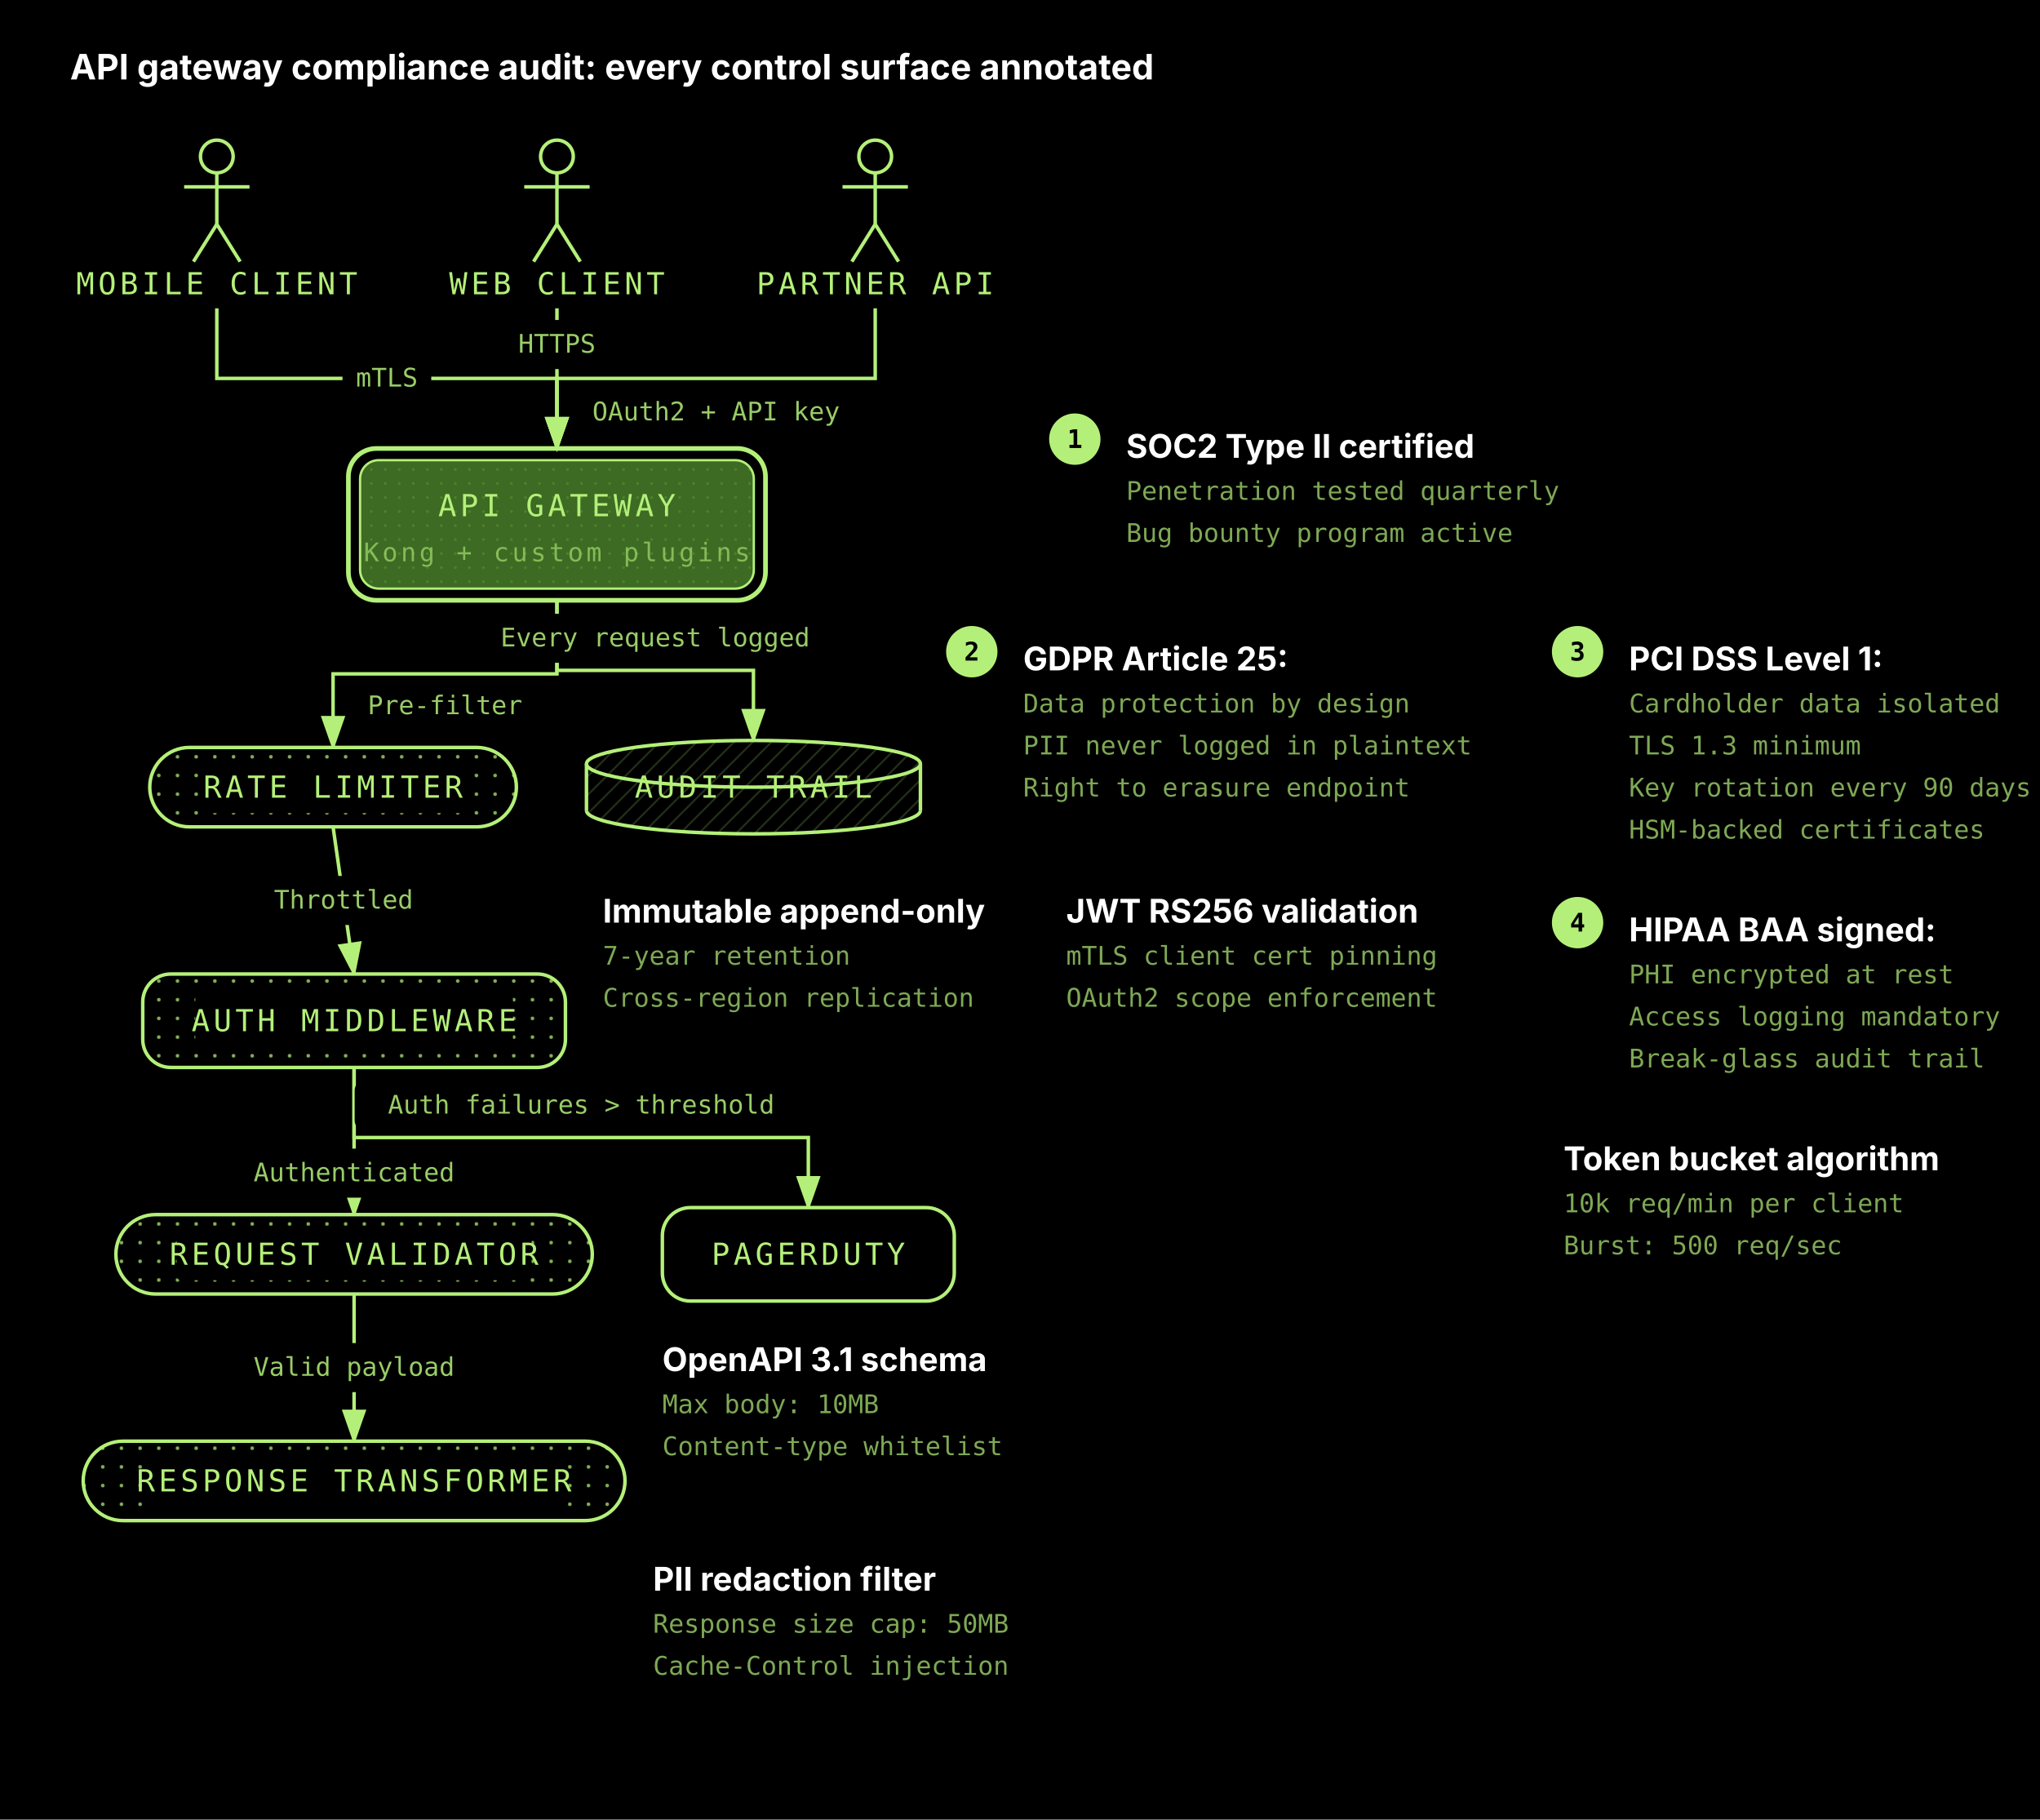
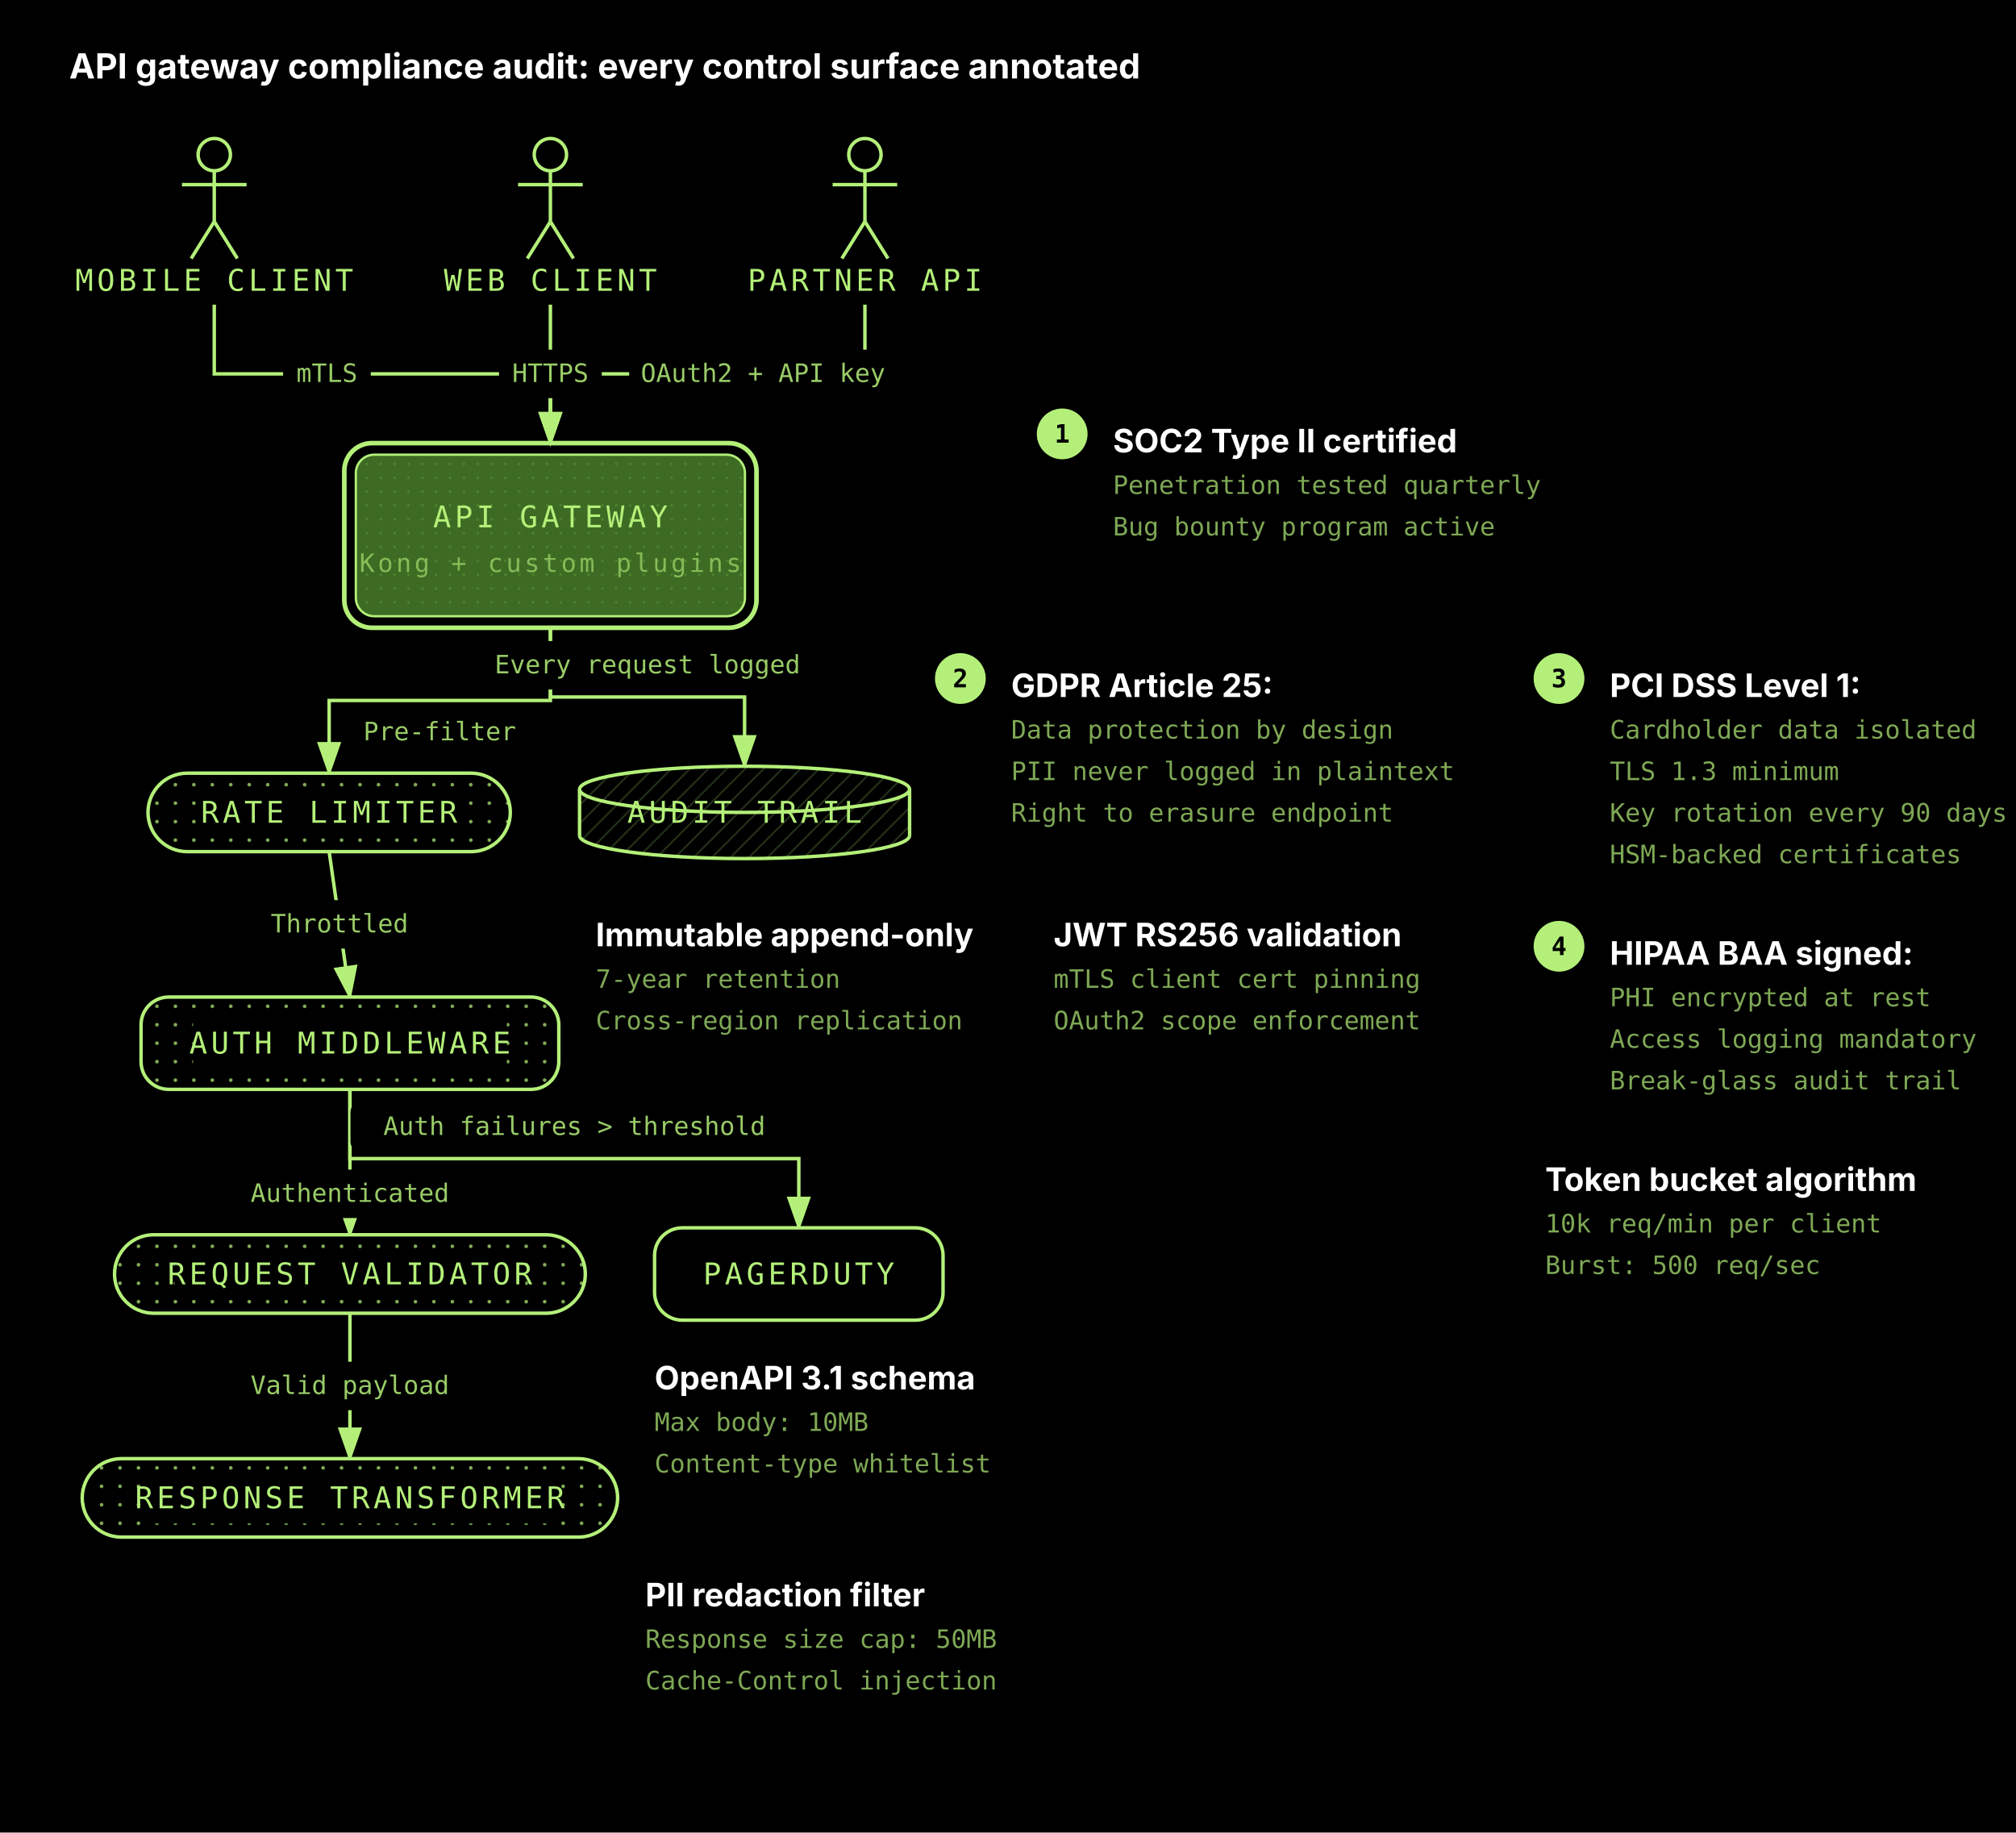
- <svg xmlns="http://www.w3.org/2000/svg" viewBox="0 0 873.52 779" width="873.52" height="779">
+ <svg xmlns="http://www.w3.org/2000/svg" viewBox="0 0 873.52 794" width="873.52" height="794">
  <defs>
    <pattern id="dotgrid" width="8" height="8" patternUnits="userSpaceOnUse">
      <rect width="8" height="8" fill="#000000" />
      <circle cx="4" cy="4" r="0.8" fill="#b4f079" opacity="0.7" />
    </pattern>
    <pattern id="crosshatch" width="8" height="8" patternUnits="userSpaceOnUse">
      <rect width="8" height="8" fill="#000000" />
      <path d="M0 8L8 0M-1 1L1 -1M7 9L9 7" stroke="#b4f079" stroke-width="0.8" opacity="0.2" />
    </pattern>
    <pattern id="hero" width="6" height="6" patternUnits="userSpaceOnUse">
      <rect width="6" height="6" fill="#3d6b23" />
      <circle cx="3" cy="3" r="0.6" fill="#5a9a35" opacity="0.5" />
    </pattern>
    <marker id="arrowhead" markerWidth="10" markerHeight="7" refX="9" refY="3.5" orient="auto" markerUnits="strokeWidth">
      <polygon points="0 0, 10 3.5, 0 7" fill="#b4f079" />
    </marker>
    <marker id="arrowhead-reverse" markerWidth="10" markerHeight="7" refX="1" refY="3.5" orient="auto" markerUnits="strokeWidth">
      <polygon points="10 0, 0 3.5, 10 7" fill="#b4f079" />
    </marker>
  </defs>
  <rect width="100%" height="100%" fill="#000000" />
  <g class="diagram">
    <text x="30" y="34" font-family="'Inter', 'Helvetica Neue', Arial, sans-serif" font-size="15" fill="#ffffff" font-weight="700">API gateway compliance audit: every control surface annotated</text>
    <polyline points="92.84,132 92.84,162 238.48,162 238.48,192" fill="none" stroke="#b4f079" stroke-width="1.5" marker-end="url(#arrowhead)" />
    <line x1="238.48" y1="132" x2="238.48" y2="192" stroke="#b4f079" stroke-width="1.5" marker-end="url(#arrowhead)" />
    <polyline points="374.76,132 374.76,162 238.48,162 238.48,192" fill="none" stroke="#b4f079" stroke-width="1.5" marker-end="url(#arrowhead)" />
-     <polyline points="238.48,257 238.48,288.5 142.62,288.5 142.62,320" fill="none" stroke="#b4f079" stroke-width="1.5" marker-end="url(#arrowhead)" />
-     <line x1="142.62" y1="354" x2="151.62" y2="417" stroke="#b4f079" stroke-width="1.5" marker-end="url(#arrowhead)" />
-     <line x1="151.62" y1="457" x2="151.62" y2="520" stroke="#b4f079" stroke-width="1.5" marker-end="url(#arrowhead)" />
-     <line x1="151.62" y1="554" x2="151.62" y2="617" stroke="#b4f079" stroke-width="1.5" marker-end="url(#arrowhead)" />
-     <polyline points="238.48,257 238.48,287 322.62,287 322.62,317" fill="none" stroke="#b4f079" stroke-width="1.5" marker-end="url(#arrowhead)" />
-     <polyline points="151.62,457 151.62,487 346.12,487 346.12,517" fill="none" stroke="#b4f079" stroke-width="1.5" marker-end="url(#arrowhead)" />
-     <rect x="146.66" y="151.5" width="38" height="21" rx="4" fill="#000000" />
-     <rect x="216.23" y="137" width="44.5" height="21" rx="4" fill="#000000" />
-     <rect x="248.62" y="166" width="116" height="21" rx="4" fill="#000000" />
-     <rect x="152.05" y="291.75" width="77" height="21" rx="4" fill="#000000" />
-     <rect x="111.87" y="375" width="70.5" height="21" rx="4" fill="#000000" />
-     <rect x="103.37" y="491.75" width="96.5" height="21" rx="4" fill="#000000" />
-     <rect x="103.37" y="575" width="96.5" height="21" rx="4" fill="#000000" />
-     <rect x="209.55" y="262.75" width="142" height="21" rx="4" fill="#000000" />
-     <rect x="151.87" y="462.75" width="194" height="21" rx="4" fill="#000000" />
+     <polyline points="238.48,272 238.48,303.5 142.62,303.5 142.62,335" fill="none" stroke="#b4f079" stroke-width="1.5" marker-end="url(#arrowhead)" />
+     <line x1="142.62" y1="369" x2="151.62" y2="432" stroke="#b4f079" stroke-width="1.5" marker-end="url(#arrowhead)" />
+     <line x1="151.62" y1="472" x2="151.62" y2="535" stroke="#b4f079" stroke-width="1.5" marker-end="url(#arrowhead)" />
+     <line x1="151.62" y1="569" x2="151.62" y2="632" stroke="#b4f079" stroke-width="1.5" marker-end="url(#arrowhead)" />
+     <polyline points="238.48,272 238.48,302 322.62,302 322.62,332" fill="none" stroke="#b4f079" stroke-width="1.5" marker-end="url(#arrowhead)" />
+     <polyline points="151.62,472 151.62,502 346.12,502 346.12,532" fill="none" stroke="#b4f079" stroke-width="1.5" marker-end="url(#arrowhead)" />
+     <rect x="122.66" y="151.5" width="38" height="21" rx="4" fill="#000000" />
+     <rect x="216.23" y="151.5" width="44.5" height="21" rx="4" fill="#000000" />
+     <rect x="272.62" y="151.5" width="116" height="21" rx="4" fill="#000000" />
+     <rect x="152.05" y="306.75" width="77" height="21" rx="4" fill="#000000" />
+     <rect x="111.87" y="390" width="70.5" height="21" rx="4" fill="#000000" />
+     <rect x="103.37" y="506.75" width="96.5" height="21" rx="4" fill="#000000" />
+     <rect x="103.37" y="590" width="96.5" height="21" rx="4" fill="#000000" />
+     <rect x="209.55" y="277.75" width="142" height="21" rx="4" fill="#000000" />
+     <rect x="151.87" y="477.75" width="194" height="21" rx="4" fill="#000000" />
    <circle cx="92.84" cy="67" r="7" fill="none" stroke="#b4f079" stroke-width="1.5" />
    <line x1="92.84" y1="74" x2="92.84" y2="96" stroke="#b4f079" stroke-width="1.5" />
    <line x1="78.84" y1="80" x2="106.84" y2="80" stroke="#b4f079" stroke-width="1.5" />
    <line x1="92.84" y1="96" x2="82.84" y2="112" stroke="#b4f079" stroke-width="1.5" />
    <line x1="92.84" y1="96" x2="102.84" y2="112" stroke="#b4f079" stroke-width="1.5" />
    <text x="92.84" y="126" font-family="'JetBrains Mono', 'Fira Code', 'SF Mono', 'Cascadia Code', monospace" font-size="13" fill="#b4f079" text-anchor="middle" letter-spacing="0.12em">MOBILE CLIENT</text>
    <circle cx="238.48" cy="67" r="7" fill="none" stroke="#b4f079" stroke-width="1.5" />
    <line x1="238.48" y1="74" x2="238.48" y2="96" stroke="#b4f079" stroke-width="1.5" />
    <line x1="224.48" y1="80" x2="252.48" y2="80" stroke="#b4f079" stroke-width="1.5" />
    <line x1="238.48" y1="96" x2="228.48" y2="112" stroke="#b4f079" stroke-width="1.5" />
    <line x1="238.48" y1="96" x2="248.48" y2="112" stroke="#b4f079" stroke-width="1.5" />
    <text x="238.48" y="126" font-family="'JetBrains Mono', 'Fira Code', 'SF Mono', 'Cascadia Code', monospace" font-size="13" fill="#b4f079" text-anchor="middle" letter-spacing="0.12em">WEB CLIENT</text>
    <circle cx="374.76" cy="67" r="7" fill="none" stroke="#b4f079" stroke-width="1.5" />
    <line x1="374.76" y1="74" x2="374.76" y2="96" stroke="#b4f079" stroke-width="1.5" />
    <line x1="360.76" y1="80" x2="388.76" y2="80" stroke="#b4f079" stroke-width="1.5" />
    <line x1="374.76" y1="96" x2="364.76" y2="112" stroke="#b4f079" stroke-width="1.5" />
    <line x1="374.76" y1="96" x2="384.76" y2="112" stroke="#b4f079" stroke-width="1.5" />
    <text x="374.76" y="126" font-family="'JetBrains Mono', 'Fira Code', 'SF Mono', 'Cascadia Code', monospace" font-size="13" fill="#b4f079" text-anchor="middle" letter-spacing="0.12em">PARTNER API</text>
-     <rect x="149.18" y="192" width="178.6" height="65" rx="12" fill="none" stroke="#b4f079" stroke-width="2" />
-     <rect x="154.18" y="197" width="168.6" height="55" rx="8" fill="url(#hero)" stroke="#b4f079" stroke-width="1" />
-     <text x="238.48" y="216.5" font-family="'JetBrains Mono', 'Fira Code', 'SF Mono', 'Cascadia Code', monospace" font-size="13" fill="#b4f079" text-anchor="middle" dominant-baseline="central" letter-spacing="0.12em">API GATEWAY</text>
-     <text x="238.48" y="236.5" font-family="'JetBrains Mono', 'Fira Code', 'SF Mono', 'Cascadia Code', monospace" font-size="11" fill="#b4f079" opacity="0.6" text-anchor="middle" dominant-baseline="central" letter-spacing="0.12em">Kong + custom plugins</text>
-     <rect x="64.12" y="320" width="157" height="34" rx="17" fill="url(#dotgrid)" stroke="#b4f079" stroke-width="1.5" />
-     <rect x="86.62" y="325.9" width="112" height="22.2" fill="#000000" rx="2" />
-     <text x="142.62" y="337" font-family="'JetBrains Mono', 'Fira Code', 'SF Mono', 'Cascadia Code', monospace" font-size="13" fill="#b4f079" text-anchor="middle" dominant-baseline="central" letter-spacing="0.12em">RATE LIMITER</text>
-     <rect x="61.12" y="417" width="181" height="40" rx="12" fill="url(#dotgrid)" stroke="#b4f079" stroke-width="1.5" />
-     <rect x="83.62" y="425.9" width="136" height="22.2" fill="#000000" rx="2" />
-     <text x="151.62" y="437" font-family="'JetBrains Mono', 'Fira Code', 'SF Mono', 'Cascadia Code', monospace" font-size="13" fill="#b4f079" text-anchor="middle" dominant-baseline="central" letter-spacing="0.12em">AUTH MIDDLEWARE</text>
-     <rect x="49.62" y="520" width="204" height="34" rx="17" fill="url(#dotgrid)" stroke="#b4f079" stroke-width="1.5" />
-     <rect x="75.62" y="525.9" width="152" height="22.2" fill="#000000" rx="2" />
-     <text x="151.62" y="537" font-family="'JetBrains Mono', 'Fira Code', 'SF Mono', 'Cascadia Code', monospace" font-size="13" fill="#b4f079" text-anchor="middle" dominant-baseline="central" letter-spacing="0.12em">REQUEST VALIDATOR</text>
-     <rect x="35.62" y="617" width="232" height="34" rx="17" fill="url(#dotgrid)" stroke="#b4f079" stroke-width="1.5" />
-     <rect x="63.62" y="622.9" width="176" height="22.2" fill="#000000" rx="2" />
-     <text x="151.62" y="634" font-family="'JetBrains Mono', 'Fira Code', 'SF Mono', 'Cascadia Code', monospace" font-size="13" fill="#b4f079" text-anchor="middle" dominant-baseline="central" letter-spacing="0.12em">RESPONSE TRANSFORMER</text>
-     <rect x="251.12" y="327" width="143" height="20" fill="url(#crosshatch)" stroke="none" />
-     <line x1="251.12" y1="327" x2="251.12" y2="347" stroke="#b4f079" stroke-width="1.5" />
-     <line x1="394.12" y1="327" x2="394.12" y2="347" stroke="#b4f079" stroke-width="1.5" />
-     <ellipse cx="322.62" cy="327" rx="71.5" ry="10" fill="url(#crosshatch)" stroke="#b4f079" stroke-width="1.5" />
-     <path d="M251.12,347 A71.5,10 0 0,0 394.12,347" fill="url(#crosshatch)" stroke="#b4f079" stroke-width="1.5" />
-     <text x="322.62" y="337" font-family="'JetBrains Mono', 'Fira Code', 'SF Mono', 'Cascadia Code', monospace" font-size="13" fill="#b4f079" text-anchor="middle" dominant-baseline="central" letter-spacing="0.12em">AUDIT TRAIL</text>
-     <rect x="283.62" y="517" width="125" height="40" rx="12" fill="#000000" stroke="#b4f079" stroke-width="1.5" />
-     <text x="346.12" y="537" font-family="'JetBrains Mono', 'Fira Code', 'SF Mono', 'Cascadia Code', monospace" font-size="13" fill="#b4f079" text-anchor="middle" dominant-baseline="central" letter-spacing="0.12em">PAGERDUTY</text>
-     <text x="165.66" y="165.5" font-family="'JetBrains Mono', 'Fira Code', 'SF Mono', 'Cascadia Code', monospace" font-size="11" fill="#b4f079" opacity="0.85" text-anchor="middle">mTLS</text>
-     <text x="238.48" y="151" font-family="'JetBrains Mono', 'Fira Code', 'SF Mono', 'Cascadia Code', monospace" font-size="11" fill="#b4f079" opacity="0.85" text-anchor="middle">HTTPS</text>
-     <text x="306.62" y="180" font-family="'JetBrains Mono', 'Fira Code', 'SF Mono', 'Cascadia Code', monospace" font-size="11" fill="#b4f079" opacity="0.85" text-anchor="middle">OAuth2 + API key</text>
-     <text x="190.55" y="305.75" font-family="'JetBrains Mono', 'Fira Code', 'SF Mono', 'Cascadia Code', monospace" font-size="11" fill="#b4f079" opacity="0.85" text-anchor="middle">Pre-filter</text>
-     <text x="147.12" y="389" font-family="'JetBrains Mono', 'Fira Code', 'SF Mono', 'Cascadia Code', monospace" font-size="11" fill="#b4f079" opacity="0.85" text-anchor="middle">Throttled</text>
-     <text x="151.62" y="505.75" font-family="'JetBrains Mono', 'Fira Code', 'SF Mono', 'Cascadia Code', monospace" font-size="11" fill="#b4f079" opacity="0.85" text-anchor="middle">Authenticated</text>
-     <text x="151.62" y="589" font-family="'JetBrains Mono', 'Fira Code', 'SF Mono', 'Cascadia Code', monospace" font-size="11" fill="#b4f079" opacity="0.85" text-anchor="middle">Valid payload</text>
-     <text x="280.55" y="276.75" font-family="'JetBrains Mono', 'Fira Code', 'SF Mono', 'Cascadia Code', monospace" font-size="11" fill="#b4f079" opacity="0.85" text-anchor="middle">Every request logged</text>
-     <text x="248.87" y="476.75" font-family="'JetBrains Mono', 'Fira Code', 'SF Mono', 'Cascadia Code', monospace" font-size="11" fill="#b4f079" opacity="0.85" text-anchor="middle">Auth failures &gt; threshold</text>
+     <rect x="149.18" y="192" width="178.6" height="80" rx="12" fill="none" stroke="#b4f079" stroke-width="2" />
+     <rect x="154.18" y="197" width="168.6" height="70" rx="8" fill="url(#hero)" stroke="#b4f079" stroke-width="1" />
+     <text x="238.48" y="224" font-family="'JetBrains Mono', 'Fira Code', 'SF Mono', 'Cascadia Code', monospace" font-size="13" fill="#b4f079" text-anchor="middle" dominant-baseline="central" letter-spacing="0.12em">API GATEWAY</text>
+     <text x="238.48" y="244" font-family="'JetBrains Mono', 'Fira Code', 'SF Mono', 'Cascadia Code', monospace" font-size="11" fill="#b4f079" opacity="0.6" text-anchor="middle" dominant-baseline="central" letter-spacing="0.12em">Kong + custom plugins</text>
+     <rect x="64.12" y="335" width="157" height="34" rx="17" fill="url(#dotgrid)" stroke="#b4f079" stroke-width="1.5" />
+     <rect x="86.62" y="340.9" width="112" height="22.2" fill="#000000" rx="2" />
+     <text x="142.62" y="352" font-family="'JetBrains Mono', 'Fira Code', 'SF Mono', 'Cascadia Code', monospace" font-size="13" fill="#b4f079" text-anchor="middle" dominant-baseline="central" letter-spacing="0.12em">RATE LIMITER</text>
+     <rect x="61.12" y="432" width="181" height="40" rx="12" fill="url(#dotgrid)" stroke="#b4f079" stroke-width="1.5" />
+     <rect x="83.62" y="440.9" width="136" height="22.2" fill="#000000" rx="2" />
+     <text x="151.62" y="452" font-family="'JetBrains Mono', 'Fira Code', 'SF Mono', 'Cascadia Code', monospace" font-size="13" fill="#b4f079" text-anchor="middle" dominant-baseline="central" letter-spacing="0.12em">AUTH MIDDLEWARE</text>
+     <rect x="49.62" y="535" width="204" height="34" rx="17" fill="url(#dotgrid)" stroke="#b4f079" stroke-width="1.5" />
+     <rect x="75.62" y="540.9" width="152" height="22.2" fill="#000000" rx="2" />
+     <text x="151.62" y="552" font-family="'JetBrains Mono', 'Fira Code', 'SF Mono', 'Cascadia Code', monospace" font-size="13" fill="#b4f079" text-anchor="middle" dominant-baseline="central" letter-spacing="0.12em">REQUEST VALIDATOR</text>
+     <rect x="35.62" y="632" width="232" height="34" rx="17" fill="url(#dotgrid)" stroke="#b4f079" stroke-width="1.5" />
+     <rect x="63.62" y="637.9" width="176" height="22.2" fill="#000000" rx="2" />
+     <text x="151.62" y="649" font-family="'JetBrains Mono', 'Fira Code', 'SF Mono', 'Cascadia Code', monospace" font-size="13" fill="#b4f079" text-anchor="middle" dominant-baseline="central" letter-spacing="0.12em">RESPONSE TRANSFORMER</text>
+     <rect x="251.12" y="342" width="143" height="20" fill="url(#crosshatch)" stroke="none" />
+     <line x1="251.12" y1="342" x2="251.12" y2="362" stroke="#b4f079" stroke-width="1.5" />
+     <line x1="394.12" y1="342" x2="394.12" y2="362" stroke="#b4f079" stroke-width="1.5" />
+     <ellipse cx="322.62" cy="342" rx="71.5" ry="10" fill="url(#crosshatch)" stroke="#b4f079" stroke-width="1.5" />
+     <path d="M251.12,362 A71.5,10 0 0,0 394.12,362" fill="url(#crosshatch)" stroke="#b4f079" stroke-width="1.5" />
+     <text x="322.62" y="352" font-family="'JetBrains Mono', 'Fira Code', 'SF Mono', 'Cascadia Code', monospace" font-size="13" fill="#b4f079" text-anchor="middle" dominant-baseline="central" letter-spacing="0.12em">AUDIT TRAIL</text>
+     <rect x="283.62" y="532" width="125" height="40" rx="12" fill="#000000" stroke="#b4f079" stroke-width="1.5" />
+     <text x="346.12" y="552" font-family="'JetBrains Mono', 'Fira Code', 'SF Mono', 'Cascadia Code', monospace" font-size="13" fill="#b4f079" text-anchor="middle" dominant-baseline="central" letter-spacing="0.12em">PAGERDUTY</text>
+     <text x="141.66" y="165.5" font-family="'JetBrains Mono', 'Fira Code', 'SF Mono', 'Cascadia Code', monospace" font-size="11" fill="#b4f079" opacity="0.85" text-anchor="middle">mTLS</text>
+     <text x="238.48" y="165.5" font-family="'JetBrains Mono', 'Fira Code', 'SF Mono', 'Cascadia Code', monospace" font-size="11" fill="#b4f079" opacity="0.85" text-anchor="middle">HTTPS</text>
+     <text x="330.62" y="165.5" font-family="'JetBrains Mono', 'Fira Code', 'SF Mono', 'Cascadia Code', monospace" font-size="11" fill="#b4f079" opacity="0.85" text-anchor="middle">OAuth2 + API key</text>
+     <text x="190.55" y="320.75" font-family="'JetBrains Mono', 'Fira Code', 'SF Mono', 'Cascadia Code', monospace" font-size="11" fill="#b4f079" opacity="0.85" text-anchor="middle">Pre-filter</text>
+     <text x="147.12" y="404" font-family="'JetBrains Mono', 'Fira Code', 'SF Mono', 'Cascadia Code', monospace" font-size="11" fill="#b4f079" opacity="0.85" text-anchor="middle">Throttled</text>
+     <text x="151.62" y="520.75" font-family="'JetBrains Mono', 'Fira Code', 'SF Mono', 'Cascadia Code', monospace" font-size="11" fill="#b4f079" opacity="0.85" text-anchor="middle">Authenticated</text>
+     <text x="151.62" y="604" font-family="'JetBrains Mono', 'Fira Code', 'SF Mono', 'Cascadia Code', monospace" font-size="11" fill="#b4f079" opacity="0.85" text-anchor="middle">Valid payload</text>
+     <text x="280.55" y="291.75" font-family="'JetBrains Mono', 'Fira Code', 'SF Mono', 'Cascadia Code', monospace" font-size="11" fill="#b4f079" opacity="0.85" text-anchor="middle">Every request logged</text>
+     <text x="248.87" y="491.75" font-family="'JetBrains Mono', 'Fira Code', 'SF Mono', 'Cascadia Code', monospace" font-size="11" fill="#b4f079" opacity="0.85" text-anchor="middle">Auth failures &gt; threshold</text>
    <circle cx="460.24" cy="188" r="11" fill="#b4f079" stroke="none" />
    <text x="460.24" y="188" font-family="'JetBrains Mono', 'Fira Code', 'SF Mono', 'Cascadia Code', monospace" font-size="11" fill="#000000" text-anchor="middle" dominant-baseline="central" font-weight="700">1</text>
    <text x="482.24" y="196" font-family="'Inter', 'Helvetica Neue', Arial, sans-serif" font-size="14" fill="#ffffff" font-weight="700">SOC2 Type II certified</text>
    <text x="482.24" y="214" font-family="'JetBrains Mono', 'Fira Code', 'SF Mono', 'Cascadia Code', monospace" font-size="11" fill="#b4f079" opacity="0.7">Penetration tested quarterly</text>
    <text x="482.24" y="232" font-family="'JetBrains Mono', 'Fira Code', 'SF Mono', 'Cascadia Code', monospace" font-size="11" fill="#b4f079" opacity="0.7">Bug bounty program active</text>
-     <circle cx="416.12" cy="279" r="11" fill="#b4f079" stroke="none" />
-     <text x="416.12" y="279" font-family="'JetBrains Mono', 'Fira Code', 'SF Mono', 'Cascadia Code', monospace" font-size="11" fill="#000000" text-anchor="middle" dominant-baseline="central" font-weight="700">2</text>
-     <text x="438.12" y="287" font-family="'Inter', 'Helvetica Neue', Arial, sans-serif" font-size="14" fill="#ffffff" font-weight="700">GDPR Article 25:</text>
-     <text x="438.12" y="305" font-family="'JetBrains Mono', 'Fira Code', 'SF Mono', 'Cascadia Code', monospace" font-size="11" fill="#b4f079" opacity="0.7">Data protection by design</text>
-     <text x="438.12" y="323" font-family="'JetBrains Mono', 'Fira Code', 'SF Mono', 'Cascadia Code', monospace" font-size="11" fill="#b4f079" opacity="0.7">PII never logged in plaintext</text>
-     <text x="438.12" y="341" font-family="'JetBrains Mono', 'Fira Code', 'SF Mono', 'Cascadia Code', monospace" font-size="11" fill="#b4f079" opacity="0.7">Right to erasure endpoint</text>
-     <circle cx="675.52" cy="279" r="11" fill="#b4f079" stroke="none" />
-     <text x="675.52" y="279" font-family="'JetBrains Mono', 'Fira Code', 'SF Mono', 'Cascadia Code', monospace" font-size="11" fill="#000000" text-anchor="middle" dominant-baseline="central" font-weight="700">3</text>
-     <text x="697.52" y="287" font-family="'Inter', 'Helvetica Neue', Arial, sans-serif" font-size="14" fill="#ffffff" font-weight="700">PCI DSS Level 1:</text>
-     <text x="697.52" y="305" font-family="'JetBrains Mono', 'Fira Code', 'SF Mono', 'Cascadia Code', monospace" font-size="11" fill="#b4f079" opacity="0.7">Cardholder data isolated</text>
-     <text x="697.52" y="323" font-family="'JetBrains Mono', 'Fira Code', 'SF Mono', 'Cascadia Code', monospace" font-size="11" fill="#b4f079" opacity="0.7">TLS 1.3 minimum</text>
-     <text x="697.52" y="341" font-family="'JetBrains Mono', 'Fira Code', 'SF Mono', 'Cascadia Code', monospace" font-size="11" fill="#b4f079" opacity="0.7">Key rotation every 90 days</text>
-     <text x="697.52" y="359" font-family="'JetBrains Mono', 'Fira Code', 'SF Mono', 'Cascadia Code', monospace" font-size="11" fill="#b4f079" opacity="0.7">HSM-backed certificates</text>
-     <circle cx="675.52" cy="395" r="11" fill="#b4f079" stroke="none" />
-     <text x="675.52" y="395" font-family="'JetBrains Mono', 'Fira Code', 'SF Mono', 'Cascadia Code', monospace" font-size="11" fill="#000000" text-anchor="middle" dominant-baseline="central" font-weight="700">4</text>
-     <text x="697.52" y="403" font-family="'Inter', 'Helvetica Neue', Arial, sans-serif" font-size="14" fill="#ffffff" font-weight="700">HIPAA BAA signed:</text>
-     <text x="697.52" y="421" font-family="'JetBrains Mono', 'Fira Code', 'SF Mono', 'Cascadia Code', monospace" font-size="11" fill="#b4f079" opacity="0.7">PHI encrypted at rest</text>
-     <text x="697.52" y="439" font-family="'JetBrains Mono', 'Fira Code', 'SF Mono', 'Cascadia Code', monospace" font-size="11" fill="#b4f079" opacity="0.7">Access logging mandatory</text>
-     <text x="697.52" y="457" font-family="'JetBrains Mono', 'Fira Code', 'SF Mono', 'Cascadia Code', monospace" font-size="11" fill="#b4f079" opacity="0.7">Break-glass audit trail</text>
-     <text x="669.52" y="501" font-family="'Inter', 'Helvetica Neue', Arial, sans-serif" font-size="14" fill="#ffffff" font-weight="700">Token bucket algorithm</text>
-     <text x="669.52" y="519" font-family="'JetBrains Mono', 'Fira Code', 'SF Mono', 'Cascadia Code', monospace" font-size="11" fill="#b4f079" opacity="0.7">10k req/min per client</text>
-     <text x="669.52" y="537" font-family="'JetBrains Mono', 'Fira Code', 'SF Mono', 'Cascadia Code', monospace" font-size="11" fill="#b4f079" opacity="0.7">Burst: 500 req/sec</text>
-     <text x="456.52" y="395" font-family="'Inter', 'Helvetica Neue', Arial, sans-serif" font-size="14" fill="#ffffff" font-weight="700">JWT RS256 validation</text>
-     <text x="456.52" y="413" font-family="'JetBrains Mono', 'Fira Code', 'SF Mono', 'Cascadia Code', monospace" font-size="11" fill="#b4f079" opacity="0.7">mTLS client cert pinning</text>
-     <text x="456.52" y="431" font-family="'JetBrains Mono', 'Fira Code', 'SF Mono', 'Cascadia Code', monospace" font-size="11" fill="#b4f079" opacity="0.7">OAuth2 scope enforcement</text>
-     <text x="283.62" y="587" font-family="'Inter', 'Helvetica Neue', Arial, sans-serif" font-size="14" fill="#ffffff" font-weight="700">OpenAPI 3.1 schema</text>
-     <text x="283.62" y="605" font-family="'JetBrains Mono', 'Fira Code', 'SF Mono', 'Cascadia Code', monospace" font-size="11" fill="#b4f079" opacity="0.7">Max body: 10MB</text>
-     <text x="283.62" y="623" font-family="'JetBrains Mono', 'Fira Code', 'SF Mono', 'Cascadia Code', monospace" font-size="11" fill="#b4f079" opacity="0.7">Content-type whitelist</text>
-     <text x="279.62" y="681" font-family="'Inter', 'Helvetica Neue', Arial, sans-serif" font-size="14" fill="#ffffff" font-weight="700">PII redaction filter</text>
-     <text x="279.62" y="699" font-family="'JetBrains Mono', 'Fira Code', 'SF Mono', 'Cascadia Code', monospace" font-size="11" fill="#b4f079" opacity="0.7">Response size cap: 50MB</text>
-     <text x="279.62" y="717" font-family="'JetBrains Mono', 'Fira Code', 'SF Mono', 'Cascadia Code', monospace" font-size="11" fill="#b4f079" opacity="0.7">Cache-Control injection</text>
-     <text x="258.12" y="395" font-family="'Inter', 'Helvetica Neue', Arial, sans-serif" font-size="14" fill="#ffffff" font-weight="700">Immutable append-only</text>
-     <text x="258.12" y="413" font-family="'JetBrains Mono', 'Fira Code', 'SF Mono', 'Cascadia Code', monospace" font-size="11" fill="#b4f079" opacity="0.7">7-year retention</text>
-     <text x="258.12" y="431" font-family="'JetBrains Mono', 'Fira Code', 'SF Mono', 'Cascadia Code', monospace" font-size="11" fill="#b4f079" opacity="0.7">Cross-region replication</text>
+     <circle cx="416.12" cy="294" r="11" fill="#b4f079" stroke="none" />
+     <text x="416.12" y="294" font-family="'JetBrains Mono', 'Fira Code', 'SF Mono', 'Cascadia Code', monospace" font-size="11" fill="#000000" text-anchor="middle" dominant-baseline="central" font-weight="700">2</text>
+     <text x="438.12" y="302" font-family="'Inter', 'Helvetica Neue', Arial, sans-serif" font-size="14" fill="#ffffff" font-weight="700">GDPR Article 25:</text>
+     <text x="438.12" y="320" font-family="'JetBrains Mono', 'Fira Code', 'SF Mono', 'Cascadia Code', monospace" font-size="11" fill="#b4f079" opacity="0.7">Data protection by design</text>
+     <text x="438.12" y="338" font-family="'JetBrains Mono', 'Fira Code', 'SF Mono', 'Cascadia Code', monospace" font-size="11" fill="#b4f079" opacity="0.7">PII never logged in plaintext</text>
+     <text x="438.12" y="356" font-family="'JetBrains Mono', 'Fira Code', 'SF Mono', 'Cascadia Code', monospace" font-size="11" fill="#b4f079" opacity="0.7">Right to erasure endpoint</text>
+     <circle cx="675.52" cy="294" r="11" fill="#b4f079" stroke="none" />
+     <text x="675.52" y="294" font-family="'JetBrains Mono', 'Fira Code', 'SF Mono', 'Cascadia Code', monospace" font-size="11" fill="#000000" text-anchor="middle" dominant-baseline="central" font-weight="700">3</text>
+     <text x="697.52" y="302" font-family="'Inter', 'Helvetica Neue', Arial, sans-serif" font-size="14" fill="#ffffff" font-weight="700">PCI DSS Level 1:</text>
+     <text x="697.52" y="320" font-family="'JetBrains Mono', 'Fira Code', 'SF Mono', 'Cascadia Code', monospace" font-size="11" fill="#b4f079" opacity="0.7">Cardholder data isolated</text>
+     <text x="697.52" y="338" font-family="'JetBrains Mono', 'Fira Code', 'SF Mono', 'Cascadia Code', monospace" font-size="11" fill="#b4f079" opacity="0.7">TLS 1.3 minimum</text>
+     <text x="697.52" y="356" font-family="'JetBrains Mono', 'Fira Code', 'SF Mono', 'Cascadia Code', monospace" font-size="11" fill="#b4f079" opacity="0.7">Key rotation every 90 days</text>
+     <text x="697.52" y="374" font-family="'JetBrains Mono', 'Fira Code', 'SF Mono', 'Cascadia Code', monospace" font-size="11" fill="#b4f079" opacity="0.7">HSM-backed certificates</text>
+     <circle cx="675.52" cy="410" r="11" fill="#b4f079" stroke="none" />
+     <text x="675.52" y="410" font-family="'JetBrains Mono', 'Fira Code', 'SF Mono', 'Cascadia Code', monospace" font-size="11" fill="#000000" text-anchor="middle" dominant-baseline="central" font-weight="700">4</text>
+     <text x="697.52" y="418" font-family="'Inter', 'Helvetica Neue', Arial, sans-serif" font-size="14" fill="#ffffff" font-weight="700">HIPAA BAA signed:</text>
+     <text x="697.52" y="436" font-family="'JetBrains Mono', 'Fira Code', 'SF Mono', 'Cascadia Code', monospace" font-size="11" fill="#b4f079" opacity="0.7">PHI encrypted at rest</text>
+     <text x="697.52" y="454" font-family="'JetBrains Mono', 'Fira Code', 'SF Mono', 'Cascadia Code', monospace" font-size="11" fill="#b4f079" opacity="0.7">Access logging mandatory</text>
+     <text x="697.52" y="472" font-family="'JetBrains Mono', 'Fira Code', 'SF Mono', 'Cascadia Code', monospace" font-size="11" fill="#b4f079" opacity="0.7">Break-glass audit trail</text>
+     <text x="669.52" y="516" font-family="'Inter', 'Helvetica Neue', Arial, sans-serif" font-size="14" fill="#ffffff" font-weight="700">Token bucket algorithm</text>
+     <text x="669.52" y="534" font-family="'JetBrains Mono', 'Fira Code', 'SF Mono', 'Cascadia Code', monospace" font-size="11" fill="#b4f079" opacity="0.7">10k req/min per client</text>
+     <text x="669.52" y="552" font-family="'JetBrains Mono', 'Fira Code', 'SF Mono', 'Cascadia Code', monospace" font-size="11" fill="#b4f079" opacity="0.7">Burst: 500 req/sec</text>
+     <text x="456.52" y="410" font-family="'Inter', 'Helvetica Neue', Arial, sans-serif" font-size="14" fill="#ffffff" font-weight="700">JWT RS256 validation</text>
+     <text x="456.52" y="428" font-family="'JetBrains Mono', 'Fira Code', 'SF Mono', 'Cascadia Code', monospace" font-size="11" fill="#b4f079" opacity="0.7">mTLS client cert pinning</text>
+     <text x="456.52" y="446" font-family="'JetBrains Mono', 'Fira Code', 'SF Mono', 'Cascadia Code', monospace" font-size="11" fill="#b4f079" opacity="0.7">OAuth2 scope enforcement</text>
+     <text x="283.62" y="602" font-family="'Inter', 'Helvetica Neue', Arial, sans-serif" font-size="14" fill="#ffffff" font-weight="700">OpenAPI 3.1 schema</text>
+     <text x="283.62" y="620" font-family="'JetBrains Mono', 'Fira Code', 'SF Mono', 'Cascadia Code', monospace" font-size="11" fill="#b4f079" opacity="0.7">Max body: 10MB</text>
+     <text x="283.62" y="638" font-family="'JetBrains Mono', 'Fira Code', 'SF Mono', 'Cascadia Code', monospace" font-size="11" fill="#b4f079" opacity="0.7">Content-type whitelist</text>
+     <text x="279.62" y="696" font-family="'Inter', 'Helvetica Neue', Arial, sans-serif" font-size="14" fill="#ffffff" font-weight="700">PII redaction filter</text>
+     <text x="279.62" y="714" font-family="'JetBrains Mono', 'Fira Code', 'SF Mono', 'Cascadia Code', monospace" font-size="11" fill="#b4f079" opacity="0.7">Response size cap: 50MB</text>
+     <text x="279.62" y="732" font-family="'JetBrains Mono', 'Fira Code', 'SF Mono', 'Cascadia Code', monospace" font-size="11" fill="#b4f079" opacity="0.7">Cache-Control injection</text>
+     <text x="258.12" y="410" font-family="'Inter', 'Helvetica Neue', Arial, sans-serif" font-size="14" fill="#ffffff" font-weight="700">Immutable append-only</text>
+     <text x="258.12" y="428" font-family="'JetBrains Mono', 'Fira Code', 'SF Mono', 'Cascadia Code', monospace" font-size="11" fill="#b4f079" opacity="0.7">7-year retention</text>
+     <text x="258.12" y="446" font-family="'JetBrains Mono', 'Fira Code', 'SF Mono', 'Cascadia Code', monospace" font-size="11" fill="#b4f079" opacity="0.7">Cross-region replication</text>
  </g>
</svg>
